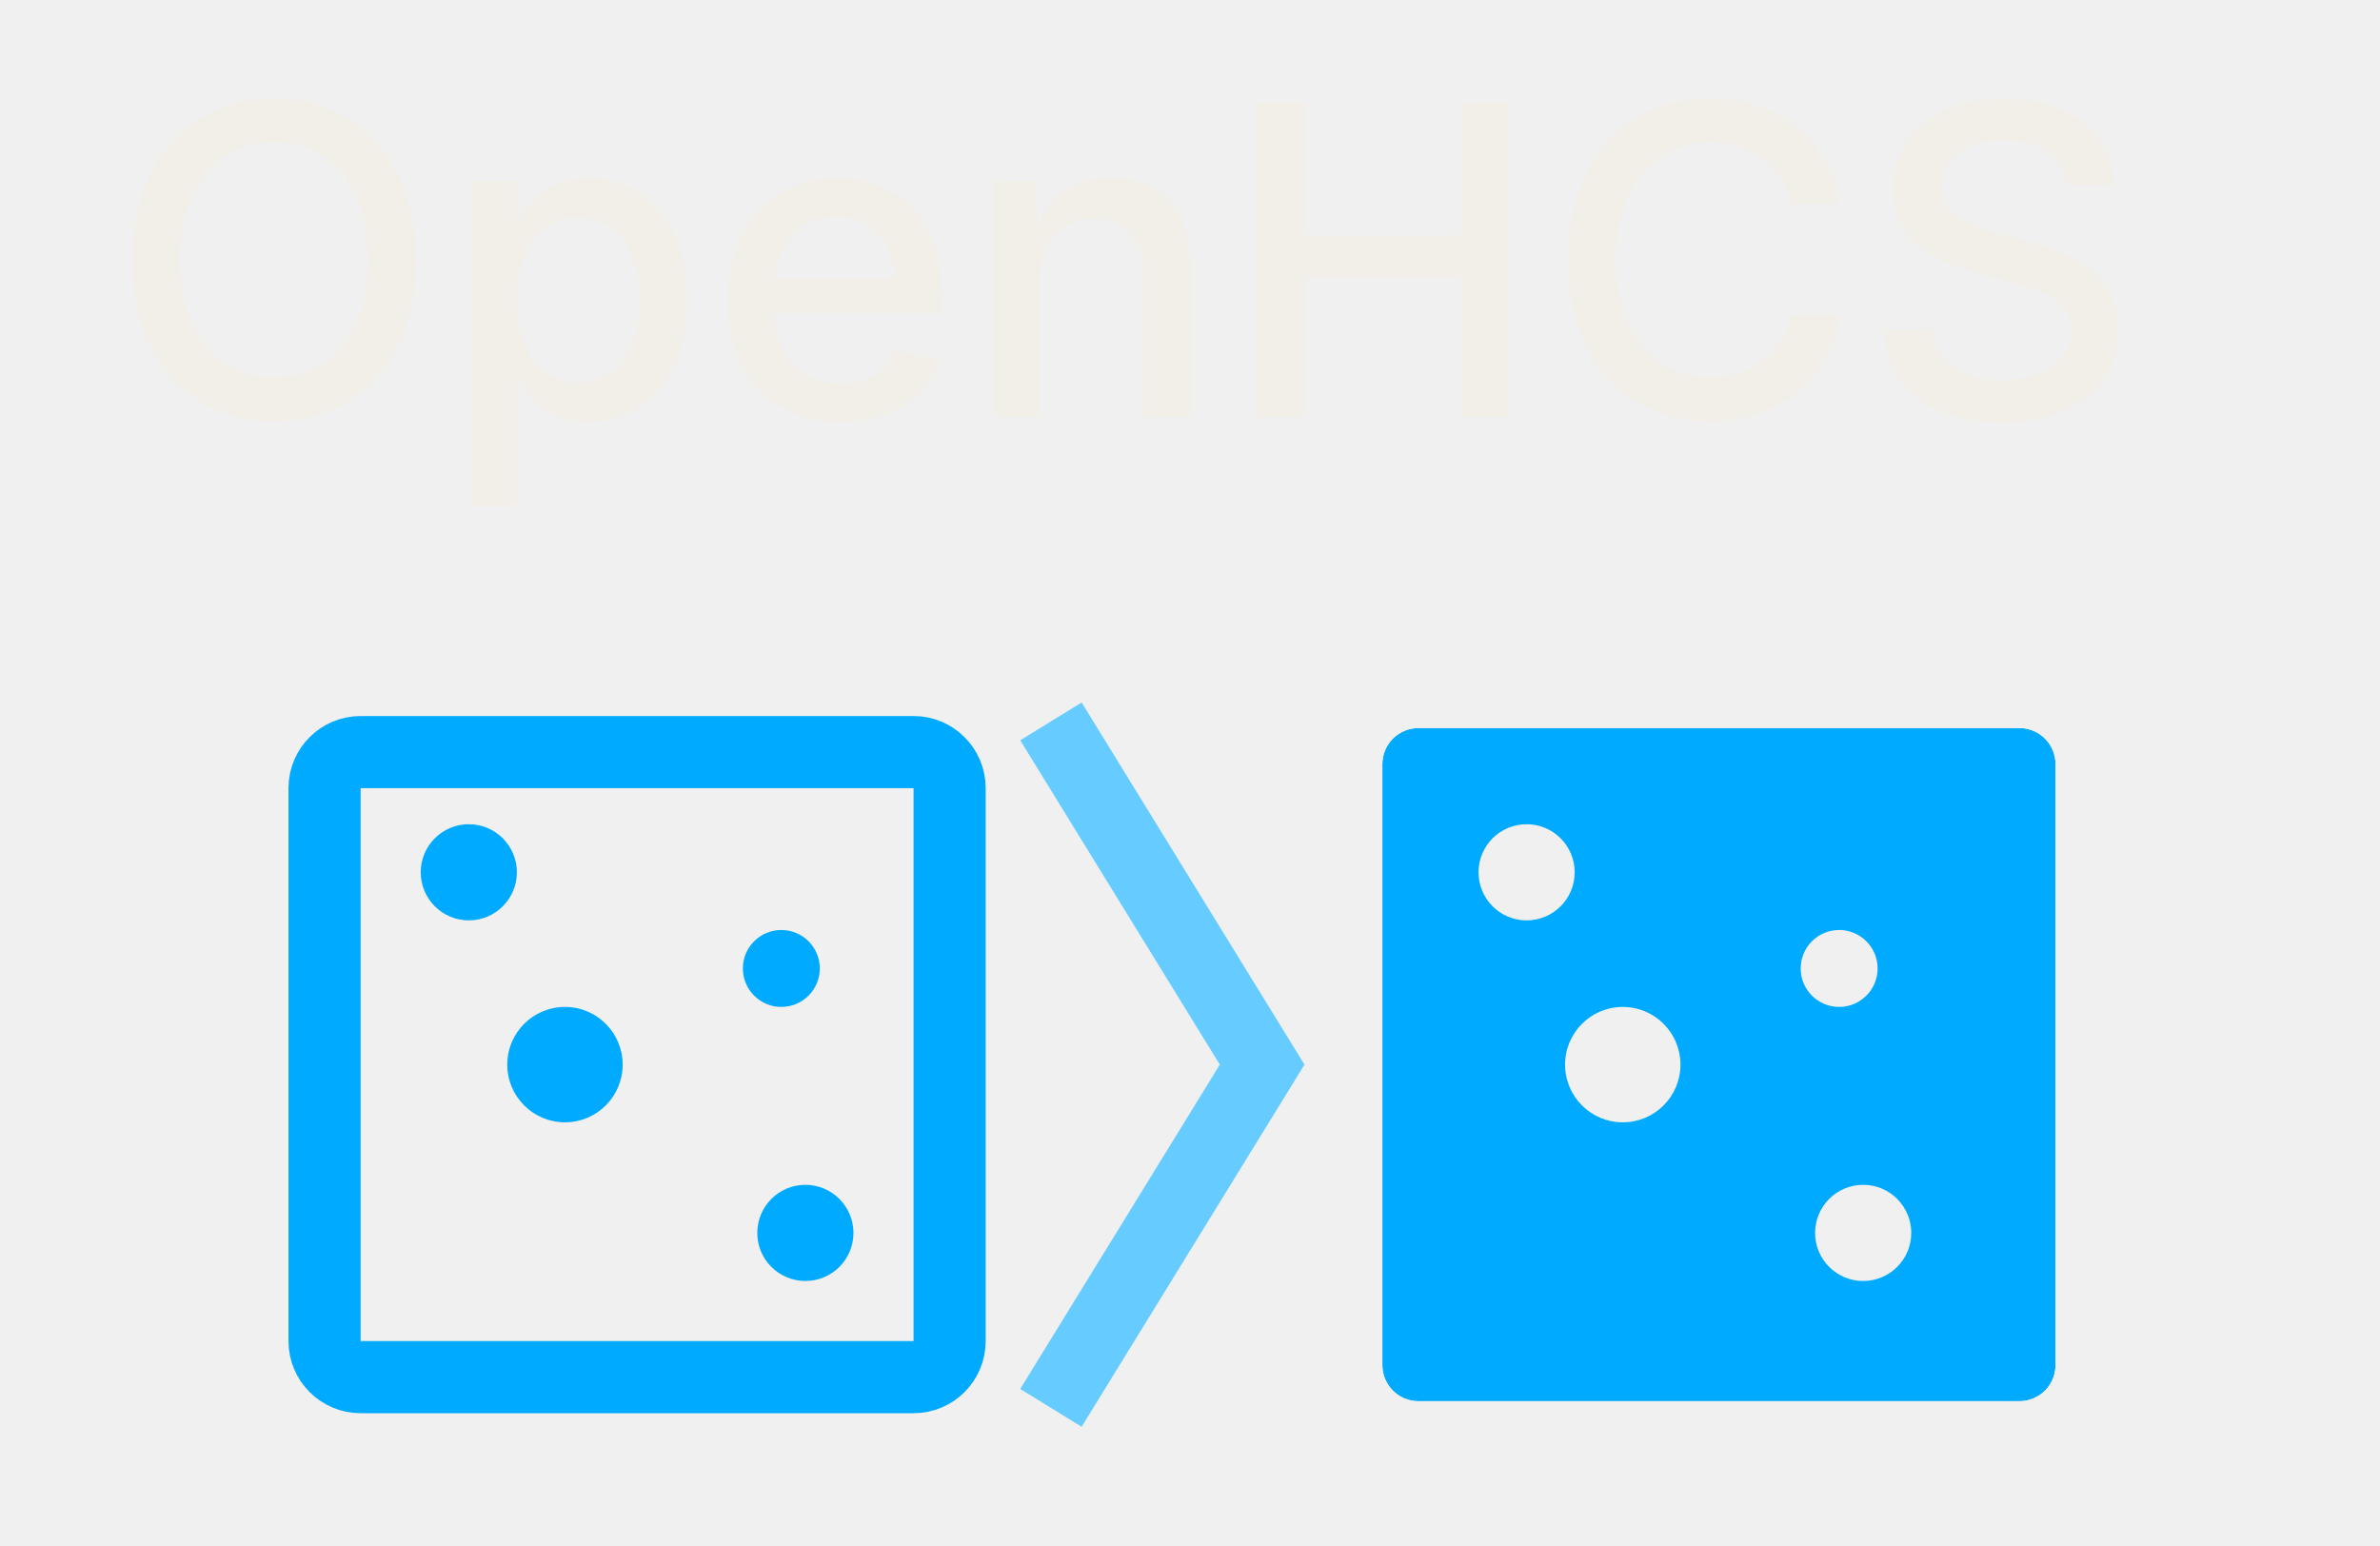
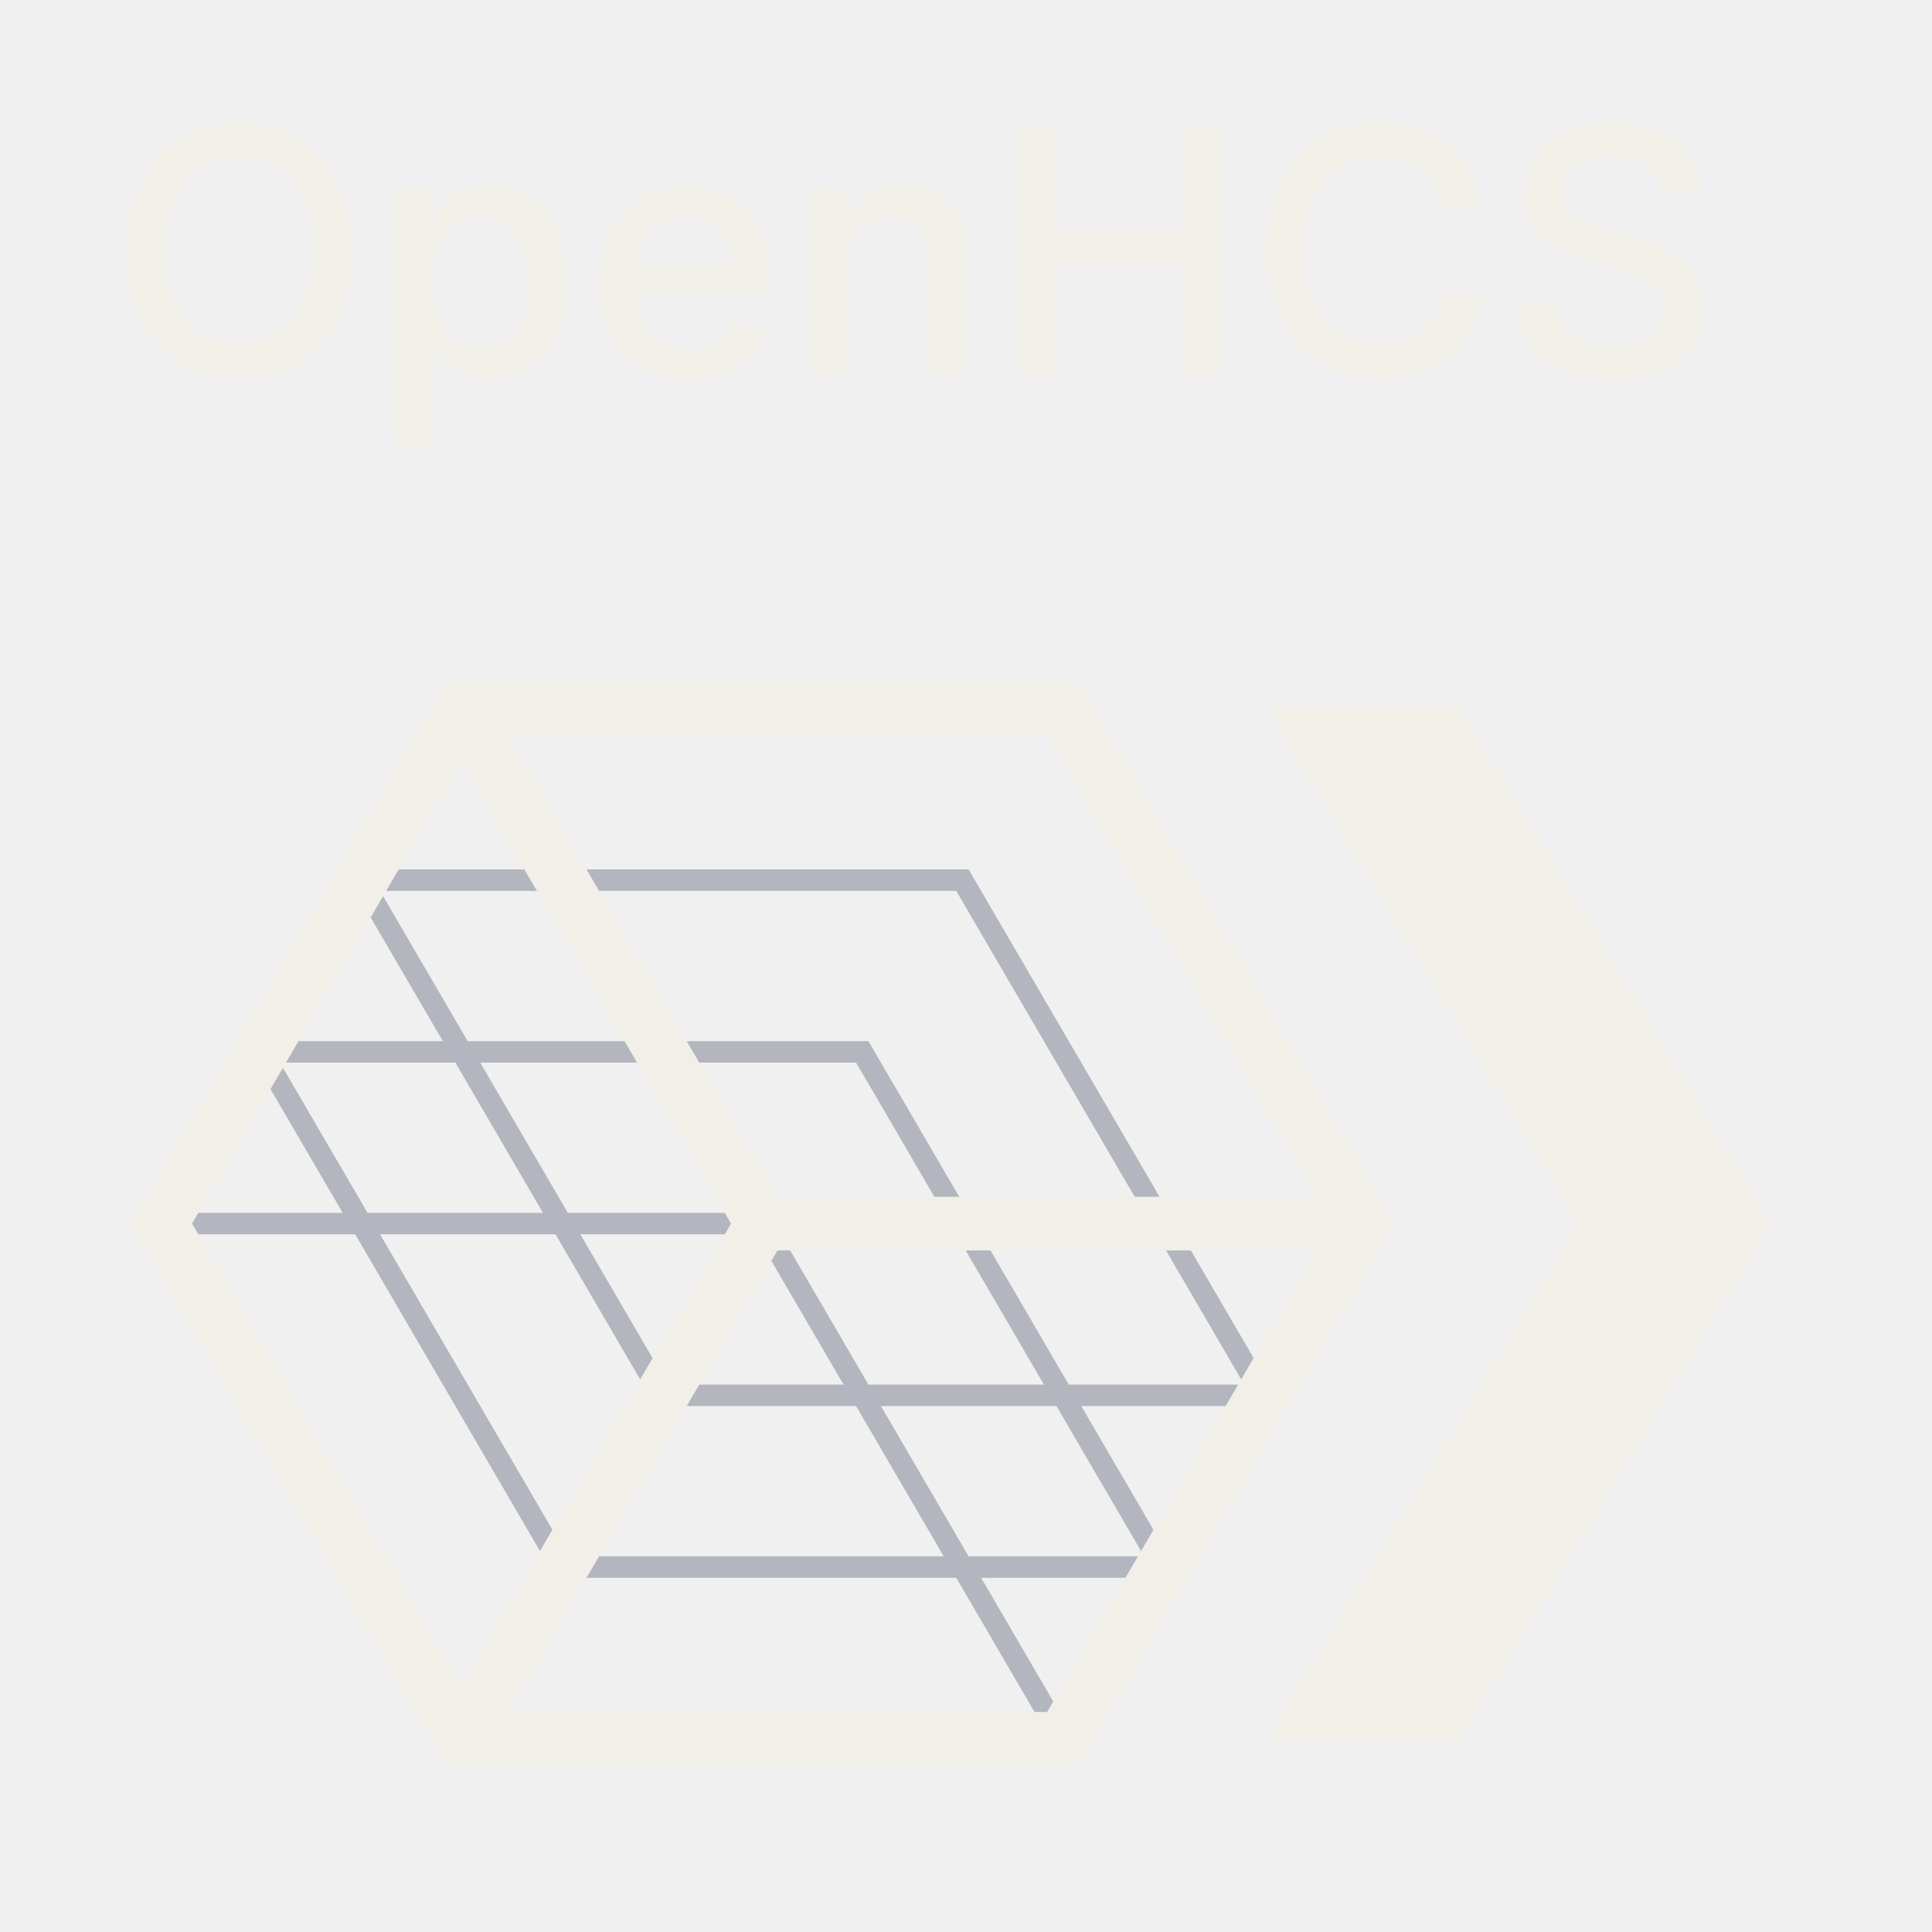
- <svg xmlns="http://www.w3.org/2000/svg" viewBox="0 0 154 100" width="154" height="100" role="img" aria-label="OpenHCS">
-   <defs>
-     <mask id="openhcs-inverted-cells-stacked" maskUnits="userSpaceOnUse" x="52" y="1" width="30" height="30">
-       <rect x="53" y="2" width="28" height="28" rx="1.5" fill="white" />
-       <g fill="black">
-         <circle cx="59" cy="8" r="2" />
-         <circle cx="72" cy="12" r="1.6" />
-         <circle cx="63" cy="16" r="2.4" />
-         <circle cx="73" cy="23" r="2" />
+ <svg xmlns="http://www.w3.org/2000/svg" viewBox="0 0 180 180" width="180" height="180" role="img" aria-label="OpenHCS">
+   <text x="10" y="35" font-family="Inter, 'Helvetica Neue', Arial, sans-serif" font-size="32" font-weight="500" fill="#F1EFE8" textLength="160" lengthAdjust="spacingAndGlyphs">OpenHCS</text>
+   <g transform="translate(10 58) scale(0.5)">
+     <g id="array-processing-mark">
+       <g id="array-slice-planes" fill="none" stroke="#9297A3" stroke-width="4" stroke-linecap="square" opacity="0.65" transform="rotate(180 122 112)">
+         <path id="slice-plane-near" d="M215.33 144 103.33 144 47.33 48 159.33 48Z" />
+         <path id="slice-plane-far" d="M196.67 176 84.67 176 28.67 80 140.67 80Z" />
+         <path id="slice-plane-lower" d="M234 112 122 112 66 16 178 16Z" />
      </g>
-     </mask>
-   </defs>
-   <text x="7" y="27" textLength="140" lengthAdjust="spacingAndGlyphs" font-family="Inter, 'Helvetica Neue', Arial, sans-serif" font-size="28" font-weight="500" fill="#F1EFE8">OpenHCS</text>
-   <g transform="translate(7 44) scale(1.5556)">
-     <rect x="9" y="3" width="26" height="26" rx="1.5" fill="none" stroke="#00AAFF" stroke-width="3" />
-     <g fill="#00AAFF">
-       <circle cx="15" cy="8" r="2" />
-       <circle cx="28" cy="12" r="1.6" />
-       <circle cx="19" cy="16" r="2.4" />
-       <circle cx="29" cy="23" r="2" />
+       <g id="cube-wireframe" fill="none" stroke="#F1EFE8" stroke-width="10" stroke-linecap="butt" stroke-linejoin="miter">
+         <path id="cube-outline" d="M66 16H178L234 112 178 208H66L10 112Z" />
+         <path id="cube-face-edges" d="M66 16 122 112 66 208 M122 112H234" />
+       </g>
+       <path id="processing-chevron" d="M216 16H252L310 112 252 208H216L274 112Z" fill="#F1EFE8" />
    </g>
-     <path d="M40 3 L48 16 L40 29" fill="none" stroke="#66CCFF" stroke-width="3" stroke-linecap="square" stroke-linejoin="miter" />
-     <rect x="53" y="2" width="28" height="28" rx="1.5" fill="#00AAFF" mask="url(#openhcs-inverted-cells-stacked)" />
  </g>
</svg>
